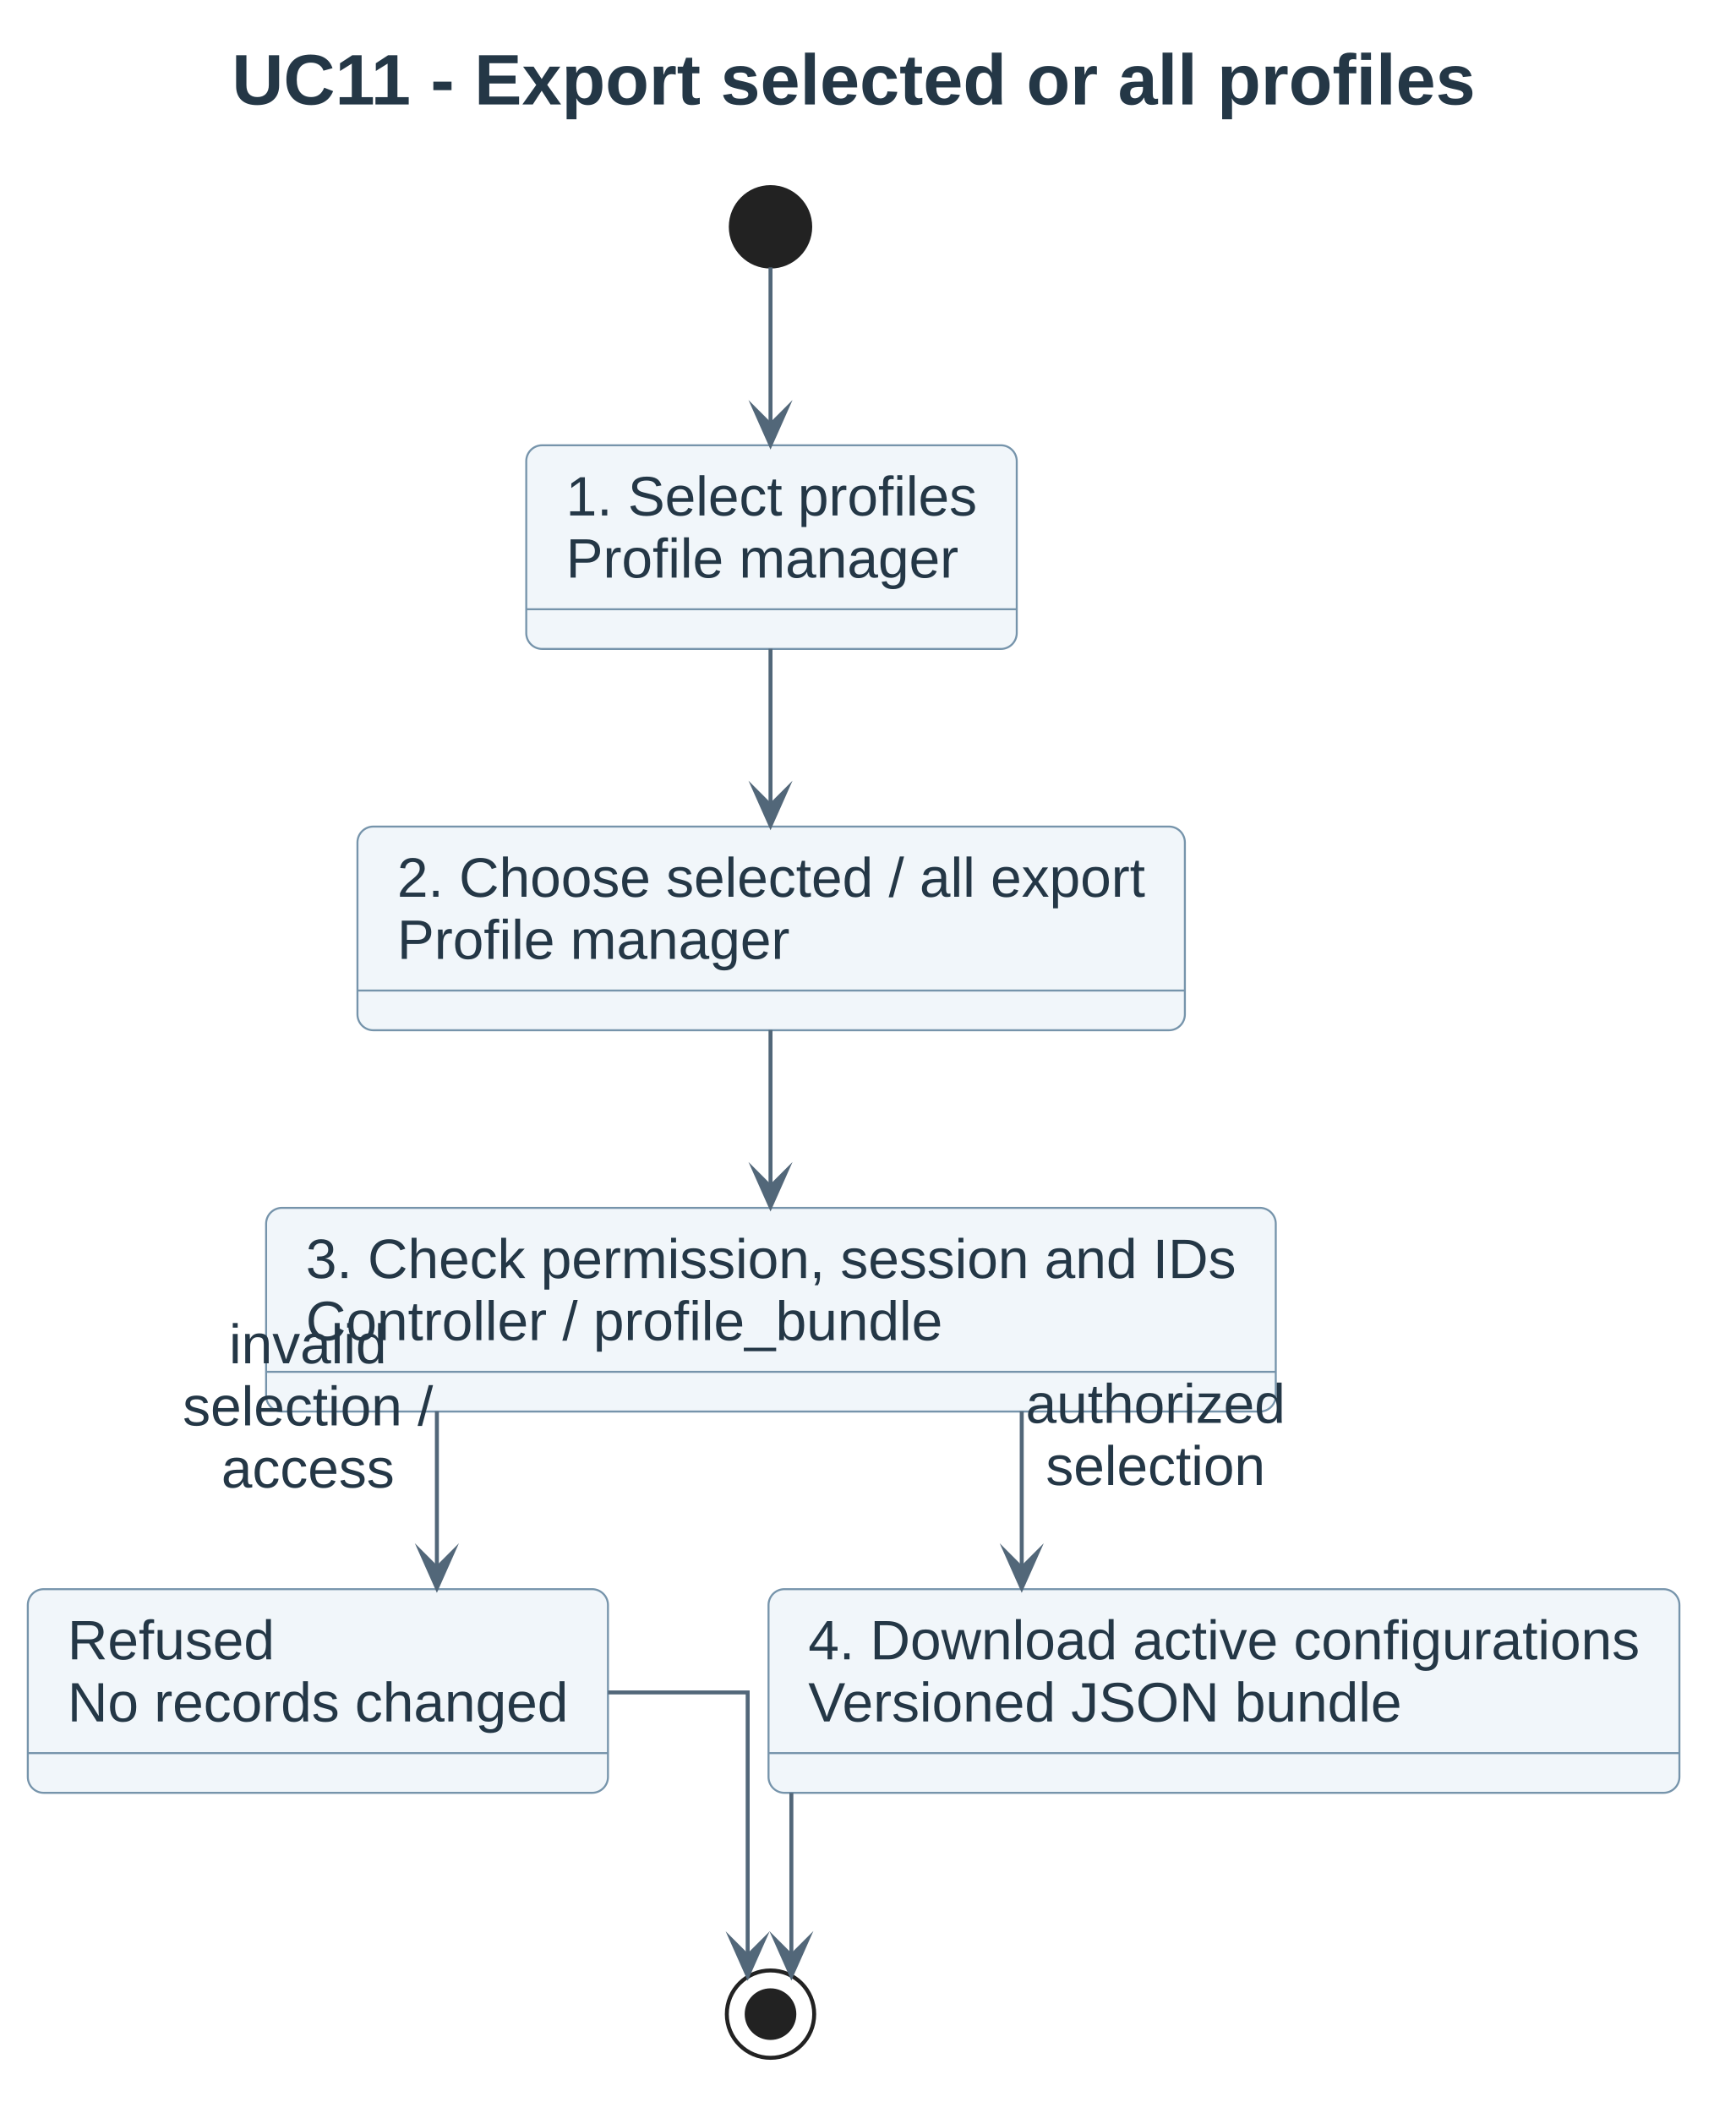
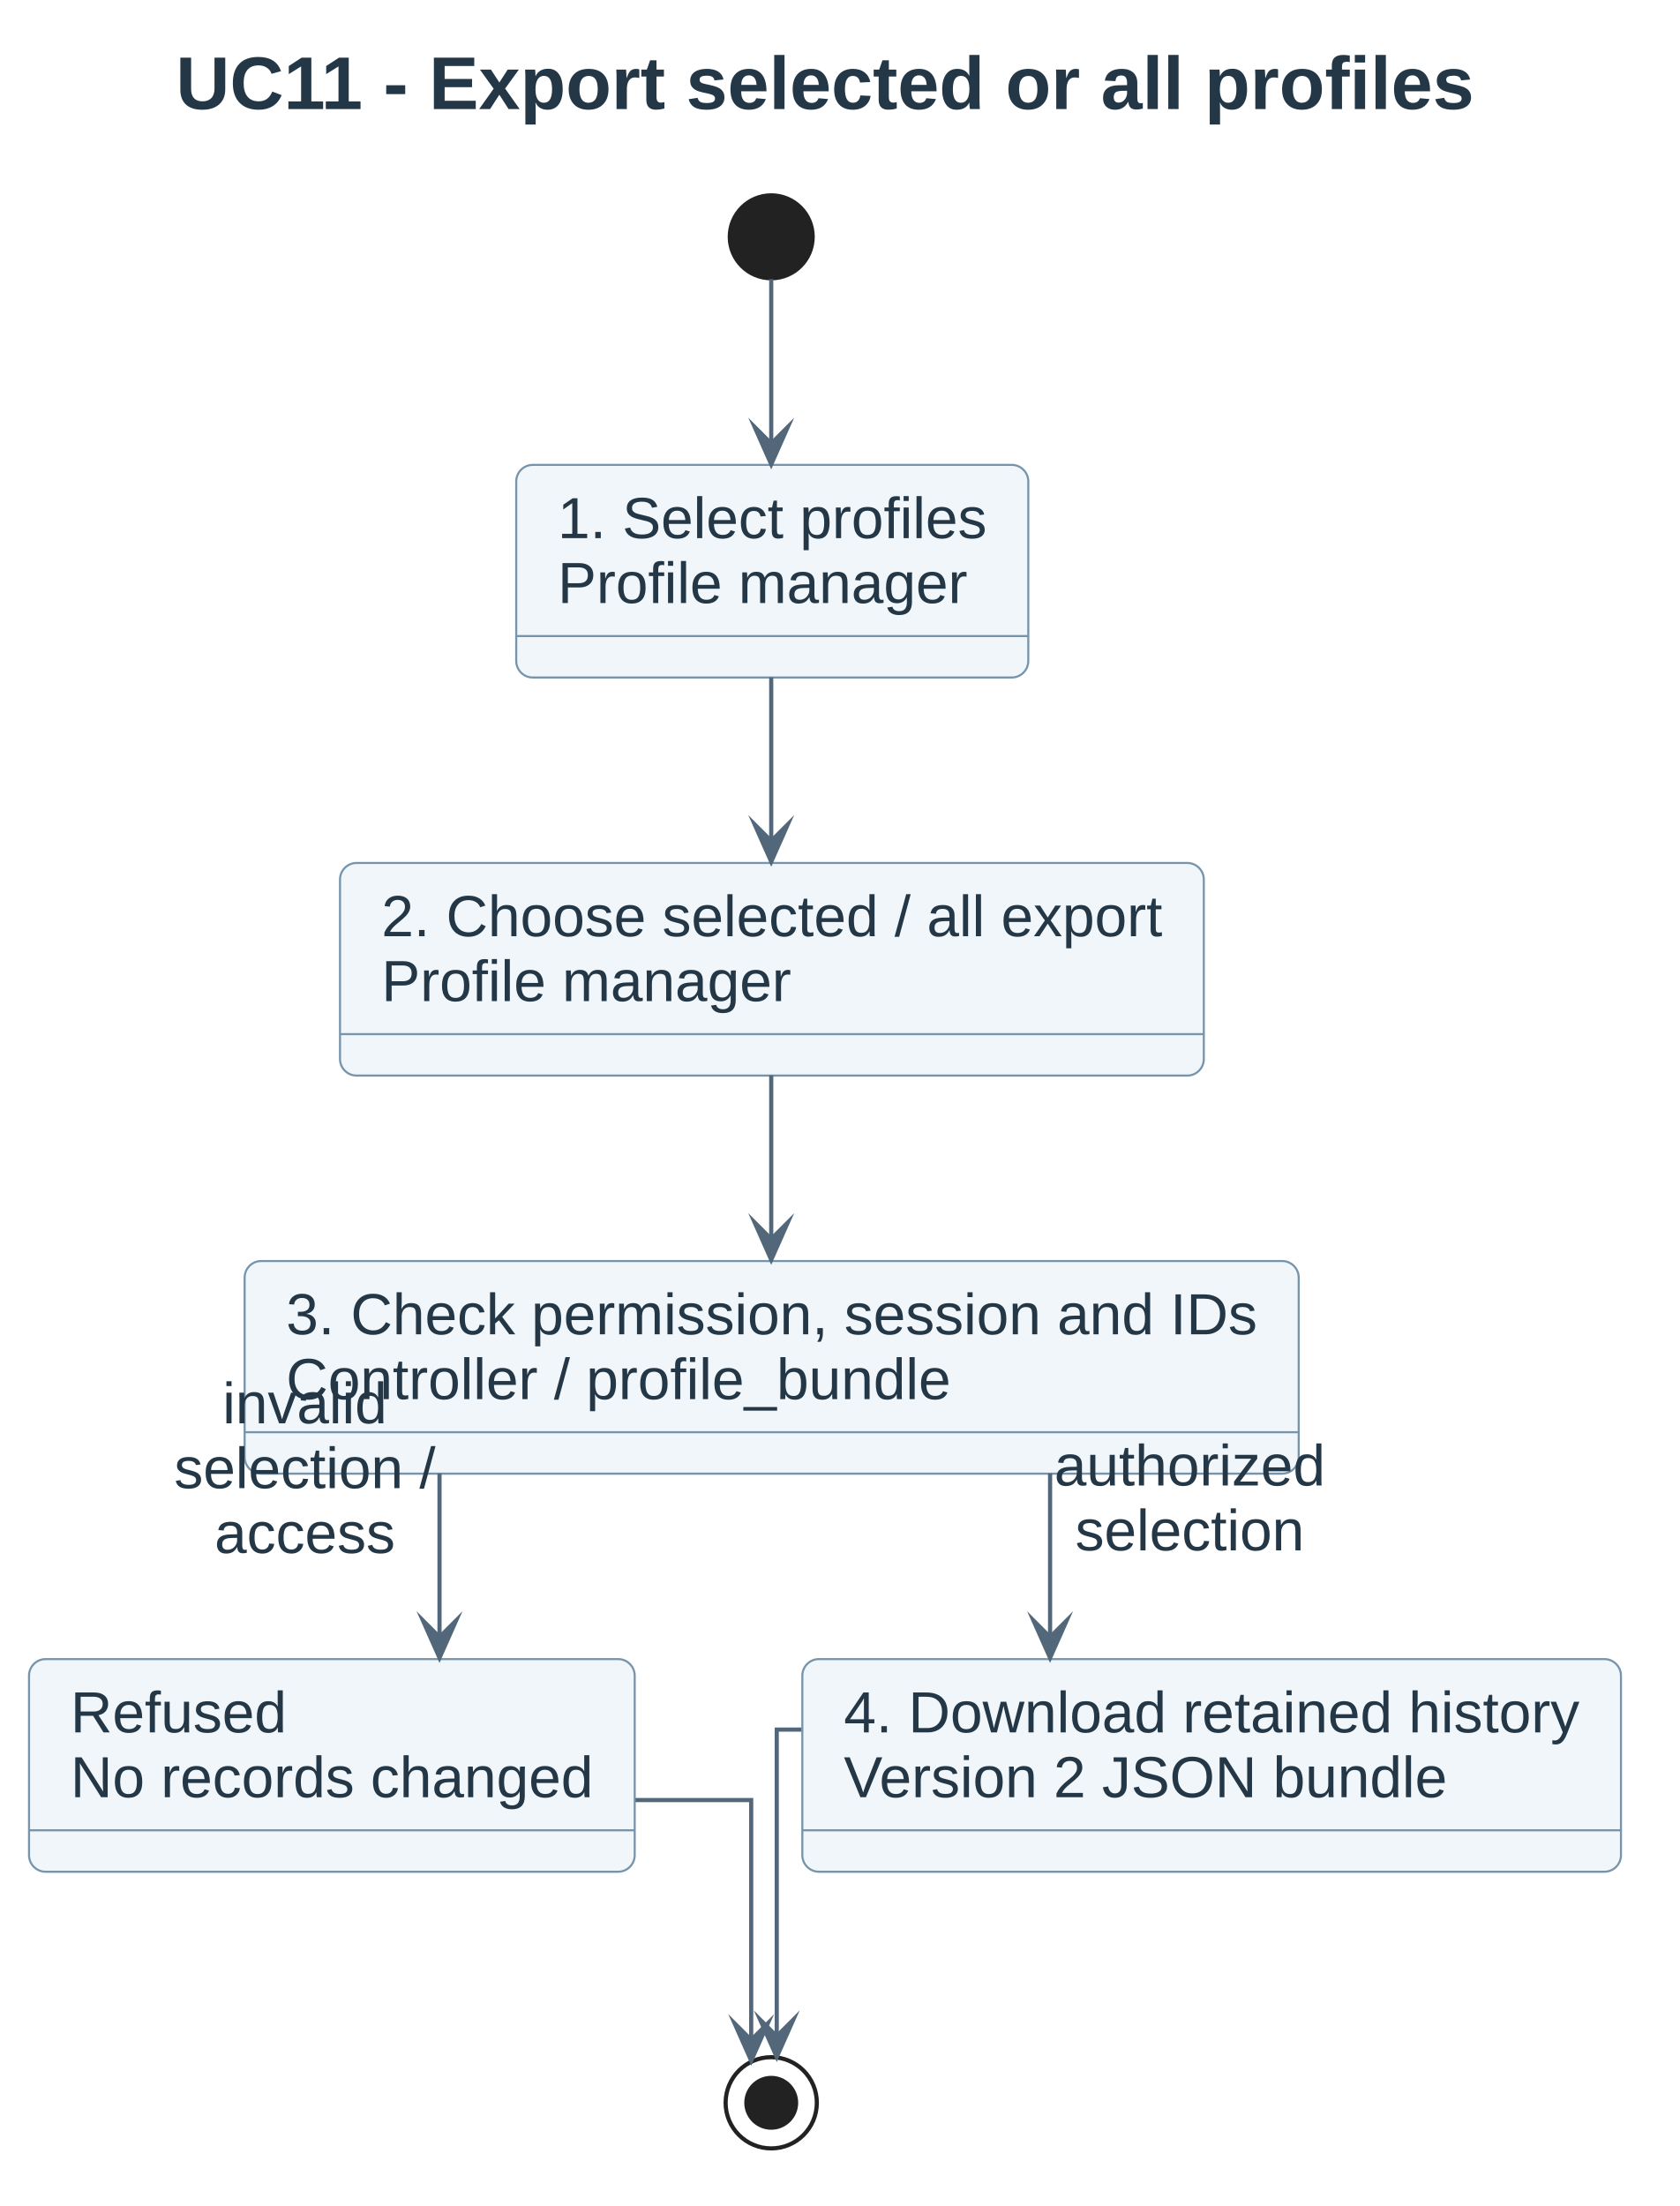
- <svg xmlns="http://www.w3.org/2000/svg" version="1.1" data-diagram-type="STATE" style="width:437px;height:532px;background:#FFFFFF;" width="437px" height="532px" viewBox="0 0 437 532" zoomAndPan="magnify" preserveAspectRatio="none" contentStyleType="text/css">
+ <svg xmlns="http://www.w3.org/2000/svg" version="1.1" data-diagram-type="STATE" style="width:405px;height:532px;background:#FFFFFF;" width="405px" height="532px" viewBox="0 0 405 532" zoomAndPan="magnify" preserveAspectRatio="none" contentStyleType="text/css">
  <defs />
  <g font-family="sans-serif" lengthAdjust="spacing">
    <g class="title" data-source-line="2">
-       <text x="58.375" y="26.295" fill="#243746" font-size="18" textLength="314.095" font-weight="700" font-family="Arial">UC11 - Export selected or all profiles</text>
+       <text x="42.419" y="26.295" fill="#243746" font-size="18" textLength="314.095" font-weight="700" font-family="Arial">UC11 - Export selected or all profiles</text>
    </g>
    <g class="entity" data-qualified-name="Select" id="ent0001" data-source-line="4">
-       <rect x="132.5" y="112.109" width="123.496" height="51.281" fill="#F1F6FA" style="stroke:#7694AB;stroke-width:0.5;" rx="4" ry="4" />
-       <line x1="132.5" y1="153.391" x2="255.996" y2="153.391" style="stroke:#7694AB;stroke-width:0.5;" />
-       <text x="142.5" y="129.783" fill="#243746" font-size="14" textLength="103.496" font-family="Arial">1. Select profiles</text>
-       <text x="142.5" y="145.424" fill="#243746" font-size="14" textLength="98.827" font-family="Arial">Profile manager</text>
+       <rect x="124.5" y="112.109" width="123.496" height="51.281" fill="#F1F6FA" style="stroke:#7694AB;stroke-width:0.5;" rx="4" ry="4" />
+       <line x1="124.5" y1="153.391" x2="247.996" y2="153.391" style="stroke:#7694AB;stroke-width:0.5;" />
+       <text x="134.5" y="129.783" fill="#243746" font-size="14" textLength="103.496" font-family="Arial">1. Select profiles</text>
+       <text x="134.5" y="145.424" fill="#243746" font-size="14" textLength="98.827" font-family="Arial">Profile manager</text>
    </g>
    <g class="entity" data-qualified-name="Export" id="ent0002" data-source-line="5">
-       <rect x="90" y="208.109" width="208.33" height="51.281" fill="#F1F6FA" style="stroke:#7694AB;stroke-width:0.5;" rx="4" ry="4" />
-       <line x1="90" y1="249.391" x2="298.33" y2="249.391" style="stroke:#7694AB;stroke-width:0.5;" />
-       <text x="100" y="225.783" fill="#243746" font-size="14" textLength="188.33" font-family="Arial">2. Choose selected / all export</text>
-       <text x="100" y="241.424" fill="#243746" font-size="14" textLength="98.827" font-family="Arial">Profile manager</text>
+       <rect x="82" y="208.109" width="208.33" height="51.281" fill="#F1F6FA" style="stroke:#7694AB;stroke-width:0.5;" rx="4" ry="4" />
+       <line x1="82" y1="249.391" x2="290.33" y2="249.391" style="stroke:#7694AB;stroke-width:0.5;" />
+       <text x="92" y="225.783" fill="#243746" font-size="14" textLength="188.33" font-family="Arial">2. Choose selected / all export</text>
+       <text x="92" y="241.424" fill="#243746" font-size="14" textLength="98.827" font-family="Arial">Profile manager</text>
    </g>
    <g class="entity" data-qualified-name="Check" id="ent0003" data-source-line="6">
-       <rect x="67" y="304.109" width="254.213" height="51.281" fill="#F1F6FA" style="stroke:#7694AB;stroke-width:0.5;" rx="4" ry="4" />
-       <line x1="67" y1="345.391" x2="321.213" y2="345.391" style="stroke:#7694AB;stroke-width:0.5;" />
-       <text x="77" y="321.783" fill="#243746" font-size="14" textLength="234.213" font-family="Arial">3. Check permission, session and IDs</text>
-       <text x="77" y="337.424" fill="#243746" font-size="14" textLength="160.316" font-family="Arial">Controller / profile_bundle</text>
+       <rect x="59" y="304.109" width="254.213" height="51.281" fill="#F1F6FA" style="stroke:#7694AB;stroke-width:0.5;" rx="4" ry="4" />
+       <line x1="59" y1="345.391" x2="313.213" y2="345.391" style="stroke:#7694AB;stroke-width:0.5;" />
+       <text x="69" y="321.783" fill="#243746" font-size="14" textLength="234.213" font-family="Arial">3. Check permission, session and IDs</text>
+       <text x="69" y="337.424" fill="#243746" font-size="14" textLength="160.316" font-family="Arial">Controller / profile_bundle</text>
    </g>
    <g class="entity" data-qualified-name="Download" id="ent0004" data-source-line="7">
-       <rect x="193.5" y="400.109" width="229.344" height="51.281" fill="#F1F6FA" style="stroke:#7694AB;stroke-width:0.5;" rx="4" ry="4" />
-       <line x1="193.5" y1="441.391" x2="422.844" y2="441.391" style="stroke:#7694AB;stroke-width:0.5;" />
-       <text x="203.5" y="417.783" fill="#243746" font-size="14" textLength="209.344" font-family="Arial">4. Download active configurations</text>
-       <text x="203.5" y="433.424" fill="#243746" font-size="14" textLength="150.199" font-family="Arial">Versioned JSON bundle</text>
+       <rect x="193.5" y="400.109" width="197.434" height="51.281" fill="#F1F6FA" style="stroke:#7694AB;stroke-width:0.5;" rx="4" ry="4" />
+       <line x1="193.5" y1="441.391" x2="390.934" y2="441.391" style="stroke:#7694AB;stroke-width:0.5;" />
+       <text x="203.5" y="417.783" fill="#243746" font-size="14" textLength="177.434" font-family="Arial">4. Download retained history</text>
+       <text x="203.5" y="433.424" fill="#243746" font-size="14" textLength="146.303" font-family="Arial">Version 2 JSON bundle</text>
    </g>
    <g class="entity" data-qualified-name="Refused" id="ent0005" data-source-line="8">
      <rect x="7" y="400.109" width="146.075" height="51.281" fill="#F1F6FA" style="stroke:#7694AB;stroke-width:0.5;" rx="4" ry="4" />
      <line x1="7" y1="441.391" x2="153.075" y2="441.391" style="stroke:#7694AB;stroke-width:0.5;" />
      <text x="17" y="417.783" fill="#243746" font-size="14" textLength="52.145" font-family="Arial">Refused</text>
      <text x="17" y="433.424" fill="#243746" font-size="14" textLength="126.075" font-family="Arial">No records changed</text>
    </g>
    <g class="start_entity" data-qualified-name=".start." id="ent0006" data-source-line="9">
-       <ellipse cx="194" cy="57.109" rx="10" ry="10" fill="#222" style="stroke:#222;stroke-width:1;" />
+       <ellipse cx="186" cy="57.109" rx="10" ry="10" fill="#222" style="stroke:#222;stroke-width:1;" />
    </g>
    <g class="end_entity" data-qualified-name=".end." id="ent0012" data-source-line="14">
-       <ellipse cx="194" cy="507.109" rx="11" ry="11" fill="none" style="stroke:#222;stroke-width:1;" />
-       <ellipse cx="194" cy="507.109" rx="6" ry="6" fill="#222" style="stroke:#222;stroke-width:1;" />
+       <ellipse cx="186" cy="507.109" rx="11" ry="11" fill="none" style="stroke:#222;stroke-width:1;" />
+       <ellipse cx="186" cy="507.109" rx="6" ry="6" fill="#222" style="stroke:#222;stroke-width:1;" />
    </g>
    <g class="link" data-entity-1="ent0006" data-entity-2="ent0001" id="lnk7" data-source-line="9" data-link-type="dependency">
-       <path d="M194,67.309 C194,78.469 194,91.819 194,106.969" style="stroke:#526779;stroke-width:1;" fill="none" id="*start*-to-Select" />
-       <polygon points="194,111.969,198,102.969,194,106.969,190,102.969,194,111.969" fill="#526779" style="stroke:#526779;stroke-width:1;stroke-linejoin:miter;stroke-miterlimit:10;" />
+       <path d="M186,67.309 C186,78.469 186,91.819 186,106.969" style="stroke:#526779;stroke-width:1;" fill="none" id="*start*-to-Select" />
+       <polygon points="186,111.969,190,102.969,186,106.969,182,102.969,186,111.969" fill="#526779" style="stroke:#526779;stroke-width:1;stroke-linejoin:miter;stroke-miterlimit:10;" />
    </g>
    <g class="link" data-entity-1="ent0001" data-entity-2="ent0002" id="lnk8" data-source-line="10" data-link-type="dependency">
-       <path d="M194,163.339 C194,177.109 194,189.029 194,202.809" style="stroke:#526779;stroke-width:1;" fill="none" id="Select-to-Export" />
-       <polygon points="194,207.809,198,198.809,194,202.809,190,198.809,194,207.809" fill="#526779" style="stroke:#526779;stroke-width:1;stroke-linejoin:miter;stroke-miterlimit:10;" />
+       <path d="M186,163.339 C186,177.109 186,189.029 186,202.809" style="stroke:#526779;stroke-width:1;" fill="none" id="Select-to-Export" />
+       <polygon points="186,207.809,190,198.809,186,202.809,182,198.809,186,207.809" fill="#526779" style="stroke:#526779;stroke-width:1;stroke-linejoin:miter;stroke-miterlimit:10;" />
    </g>
    <g class="link" data-entity-1="ent0002" data-entity-2="ent0003" id="lnk9" data-source-line="11" data-link-type="dependency">
-       <path d="M194,259.339 C194,273.109 194,285.029 194,298.809" style="stroke:#526779;stroke-width:1;" fill="none" id="Export-to-Check" />
-       <polygon points="194,303.809,198,294.809,194,298.809,190,294.809,194,303.809" fill="#526779" style="stroke:#526779;stroke-width:1;stroke-linejoin:miter;stroke-miterlimit:10;" />
+       <path d="M186,259.339 C186,273.109 186,285.029 186,298.809" style="stroke:#526779;stroke-width:1;" fill="none" id="Export-to-Check" />
+       <polygon points="186,303.809,190,294.809,186,298.809,182,294.809,186,303.809" fill="#526779" style="stroke:#526779;stroke-width:1;stroke-linejoin:miter;stroke-miterlimit:10;" />
    </g>
    <g class="link" data-entity-1="ent0003" data-entity-2="ent0004" id="lnk10" data-source-line="12" data-link-type="dependency">
-       <path d="M257.25,355.339 C257.25,369.109 257.25,381.029 257.25,394.809" style="stroke:#526779;stroke-width:1;" fill="none" id="Check-to-Download" />
-       <polygon points="257.25,399.809,261.25,390.809,257.25,394.809,253.25,390.809,257.25,399.809" fill="#526779" style="stroke:#526779;stroke-width:1;stroke-linejoin:miter;stroke-miterlimit:10;" />
-       <text x="258.25" y="358.243" fill="#243746" font-size="14" textLength="65.379" font-family="Arial">authorized</text>
-       <text x="263.312" y="373.884" fill="#243746" font-size="14" textLength="55.255" font-family="Arial">selection</text>
+       <path d="M253.25,355.339 C253.25,369.109 253.25,381.029 253.25,394.809" style="stroke:#526779;stroke-width:1;" fill="none" id="Check-to-Download" />
+       <polygon points="253.25,399.809,257.25,390.809,253.25,394.809,249.25,390.809,253.25,399.809" fill="#526779" style="stroke:#526779;stroke-width:1;stroke-linejoin:miter;stroke-miterlimit:10;" />
+       <text x="254.25" y="358.243" fill="#243746" font-size="14" textLength="65.379" font-family="Arial">authorized</text>
+       <text x="259.312" y="373.884" fill="#243746" font-size="14" textLength="55.255" font-family="Arial">selection</text>
    </g>
    <g class="link" data-entity-1="ent0003" data-entity-2="ent0005" id="lnk11" data-source-line="13" data-link-type="dependency">
-       <path d="M110,355.339 C110,369.109 110,381.029 110,394.809" style="stroke:#526779;stroke-width:1;" fill="none" id="Check-to-Refused" />
-       <polygon points="110,399.809,114,390.809,110,394.809,106,390.809,110,399.809" fill="#526779" style="stroke:#526779;stroke-width:1;stroke-linejoin:miter;stroke-miterlimit:10;" />
-       <text x="57.672" y="343.243" fill="#243746" font-size="14" textLength="39.689" font-family="Arial">invalid</text>
-       <text x="46" y="358.884" fill="#243746" font-size="14" textLength="55.255" font-family="Arial">selection</text>
-       <text x="101.255" y="358.884" fill="#243746" font-size="14" font-family="Arial"> </text>
-       <text x="105.145" y="358.884" fill="#243746" font-size="14" font-family="Arial">/</text>
-       <text x="55.731" y="374.524" fill="#243746" font-size="14" textLength="43.572" font-family="Arial">access</text>
+       <path d="M106,355.339 C106,369.109 106,381.029 106,394.809" style="stroke:#526779;stroke-width:1;" fill="none" id="Check-to-Refused" />
+       <polygon points="106,399.809,110,390.809,106,394.809,102,390.809,106,399.809" fill="#526779" style="stroke:#526779;stroke-width:1;stroke-linejoin:miter;stroke-miterlimit:10;" />
+       <text x="53.672" y="343.243" fill="#243746" font-size="14" textLength="39.689" font-family="Arial">invalid</text>
+       <text x="42" y="358.884" fill="#243746" font-size="14" textLength="55.255" font-family="Arial">selection</text>
+       <text x="97.255" y="358.884" fill="#243746" font-size="14" font-family="Arial"> </text>
+       <text x="101.145" y="358.884" fill="#243746" font-size="14" font-family="Arial">/</text>
+       <text x="51.731" y="374.524" fill="#243746" font-size="14" textLength="43.572" font-family="Arial">access</text>
    </g>
    <g class="link" data-entity-1="ent0004" data-entity-2="ent0012" id="lnk13" data-source-line="14" data-link-type="dependency">
-       <path d="M199.25,451.399 C199.25,467.069 199.25,481.159 199.25,492.439" style="stroke:#526779;stroke-width:1;" fill="none" id="Download-to-*end*" />
-       <polygon points="199.25,497.439,203.25,488.439,199.25,492.439,195.25,488.439,199.25,497.439" fill="#526779" style="stroke:#526779;stroke-width:1;stroke-linejoin:miter;stroke-miterlimit:10;" />
+       <path d="M193.26,417.109 C189.52,417.109 187.33,417.109 187.33,417.109 C187.33,417.109 187.33,467.039 187.33,491.069" style="stroke:#526779;stroke-width:1;" fill="none" id="Download-to-*end*" />
+       <polygon points="187.33,496.069,191.33,487.069,187.33,491.069,183.33,487.069,187.33,496.069" fill="#526779" style="stroke:#526779;stroke-width:1;stroke-linejoin:miter;stroke-miterlimit:10;" />
    </g>
    <g class="link" data-entity-1="ent0005" data-entity-2="ent0012" id="lnk14" data-source-line="15" data-link-type="dependency">
-       <path d="M153.1,426.109 C172.55,426.109 188.25,426.109 188.25,426.109 C188.25,426.109 188.25,471.039 188.25,492.499" style="stroke:#526779;stroke-width:1;" fill="none" id="Refused-to-*end*" />
-       <polygon points="188.25,497.499,192.25,488.499,188.25,492.499,184.25,488.499,188.25,497.499" fill="#526779" style="stroke:#526779;stroke-width:1;stroke-linejoin:miter;stroke-miterlimit:10;" />
+       <path d="M153.25,434.109 C169.08,434.109 181.17,434.109 181.17,434.109 C181.17,434.109 181.17,471.899 181.17,491.959" style="stroke:#526779;stroke-width:1;" fill="none" id="Refused-to-*end*" />
+       <polygon points="181.17,496.959,185.17,487.959,181.17,491.959,177.17,487.959,181.17,496.959" fill="#526779" style="stroke:#526779;stroke-width:1;stroke-linejoin:miter;stroke-miterlimit:10;" />
    </g>
  </g>
</svg>
